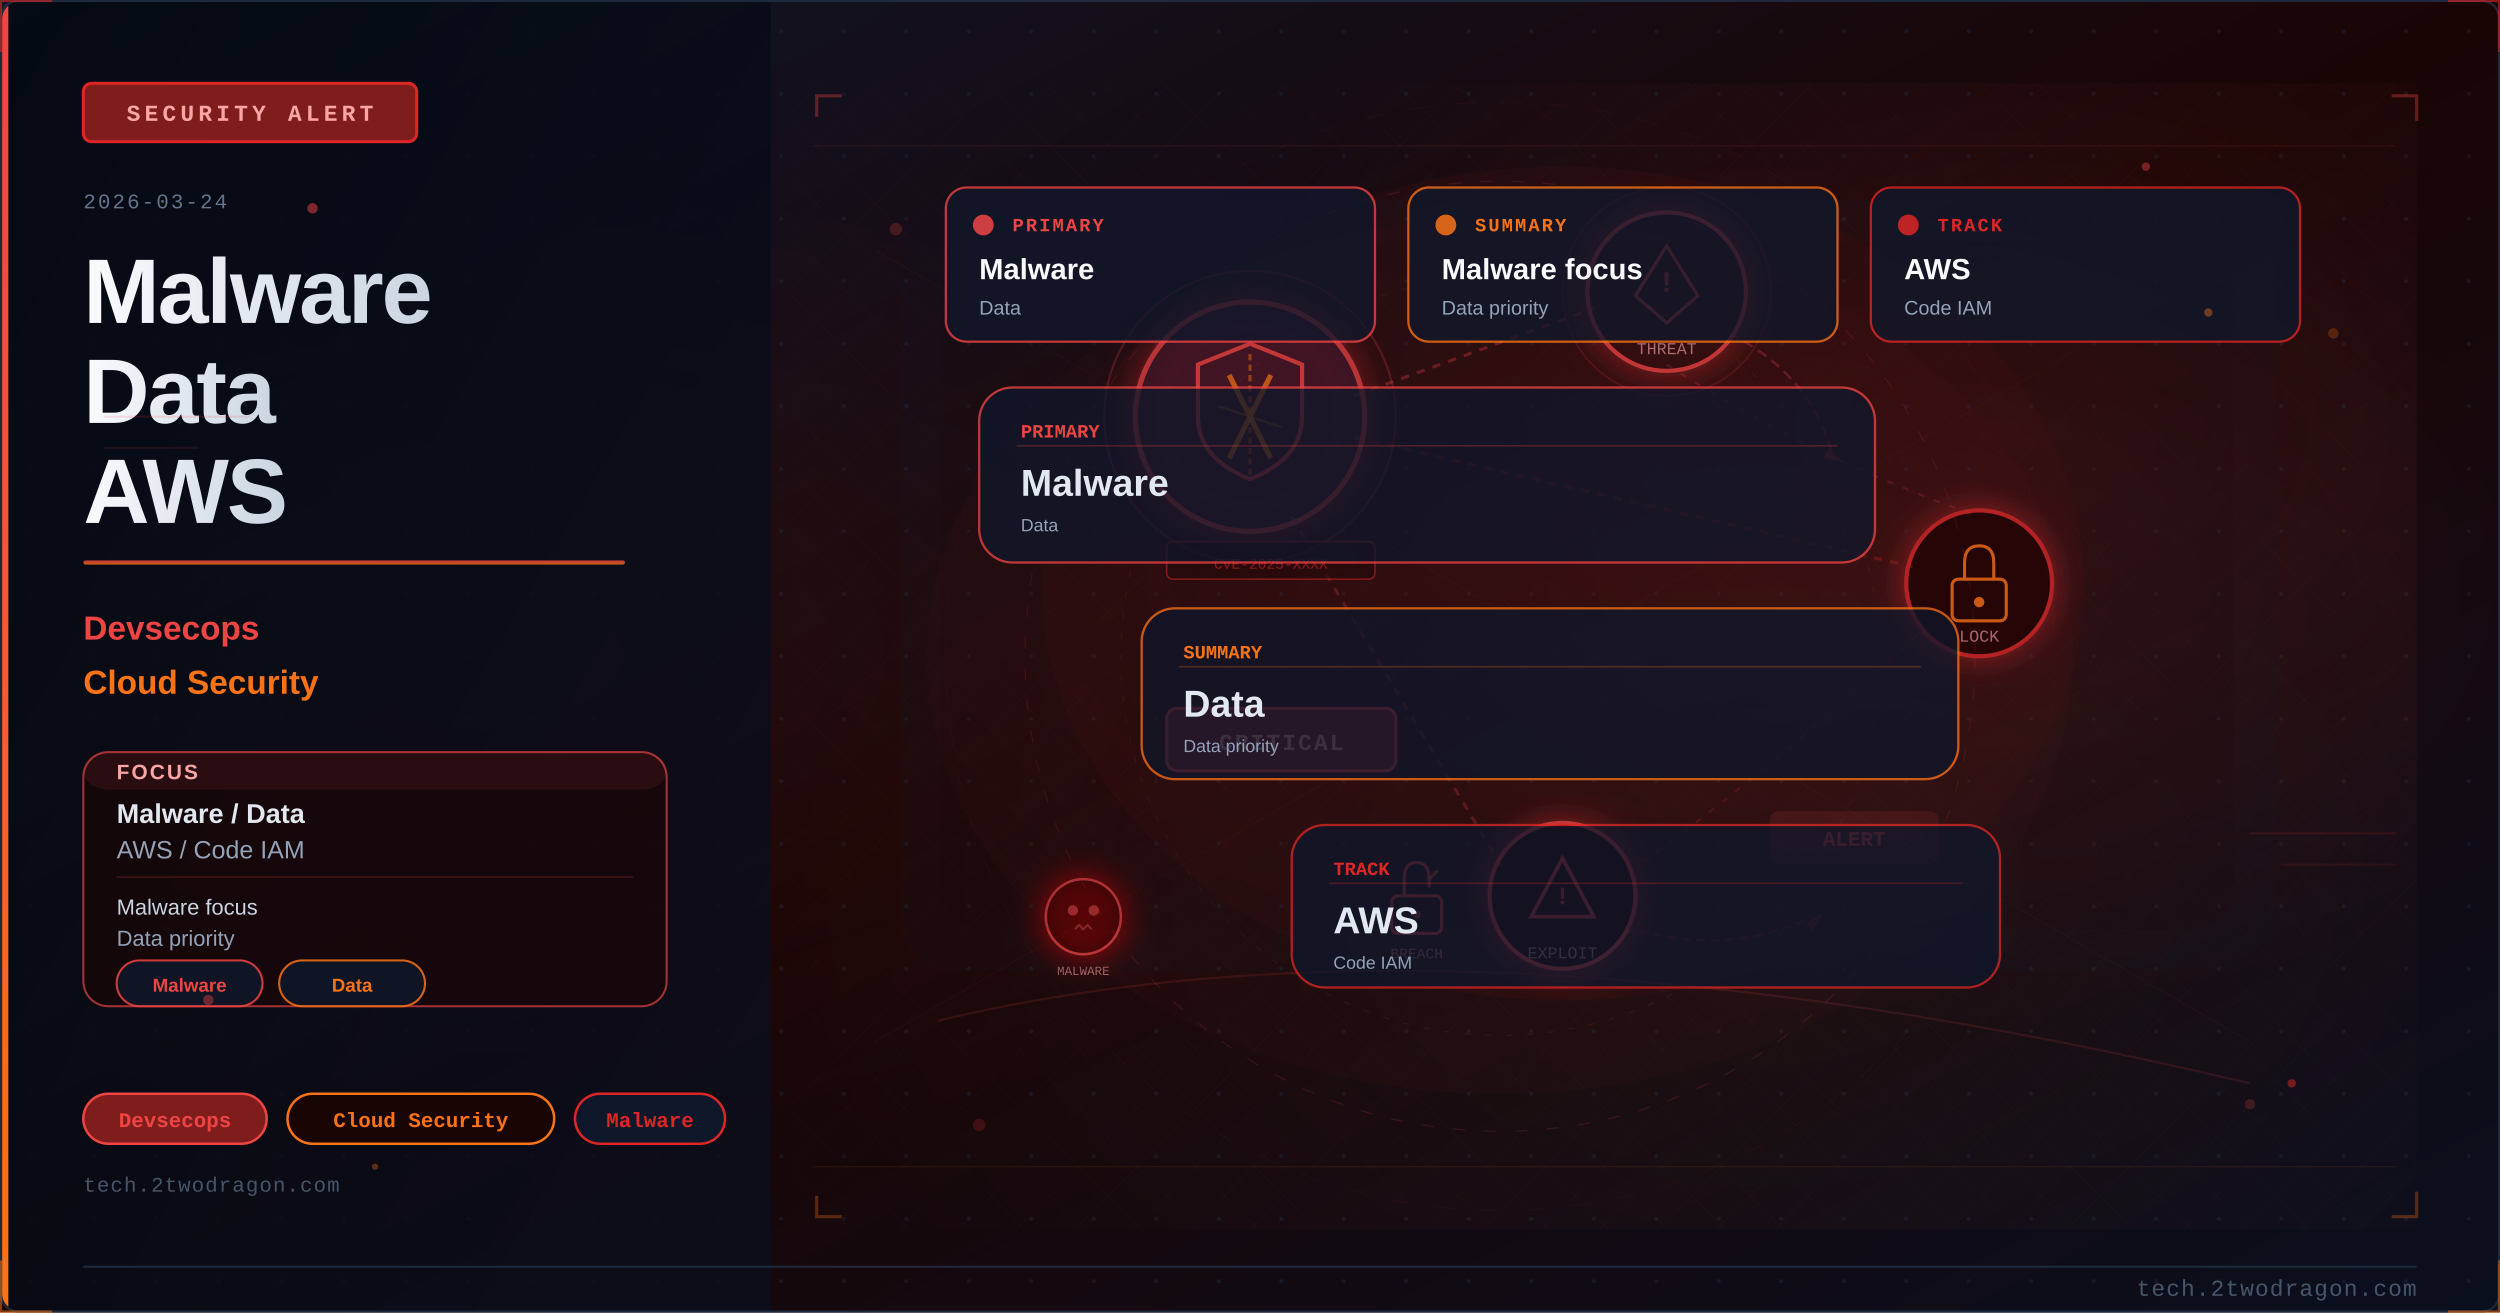
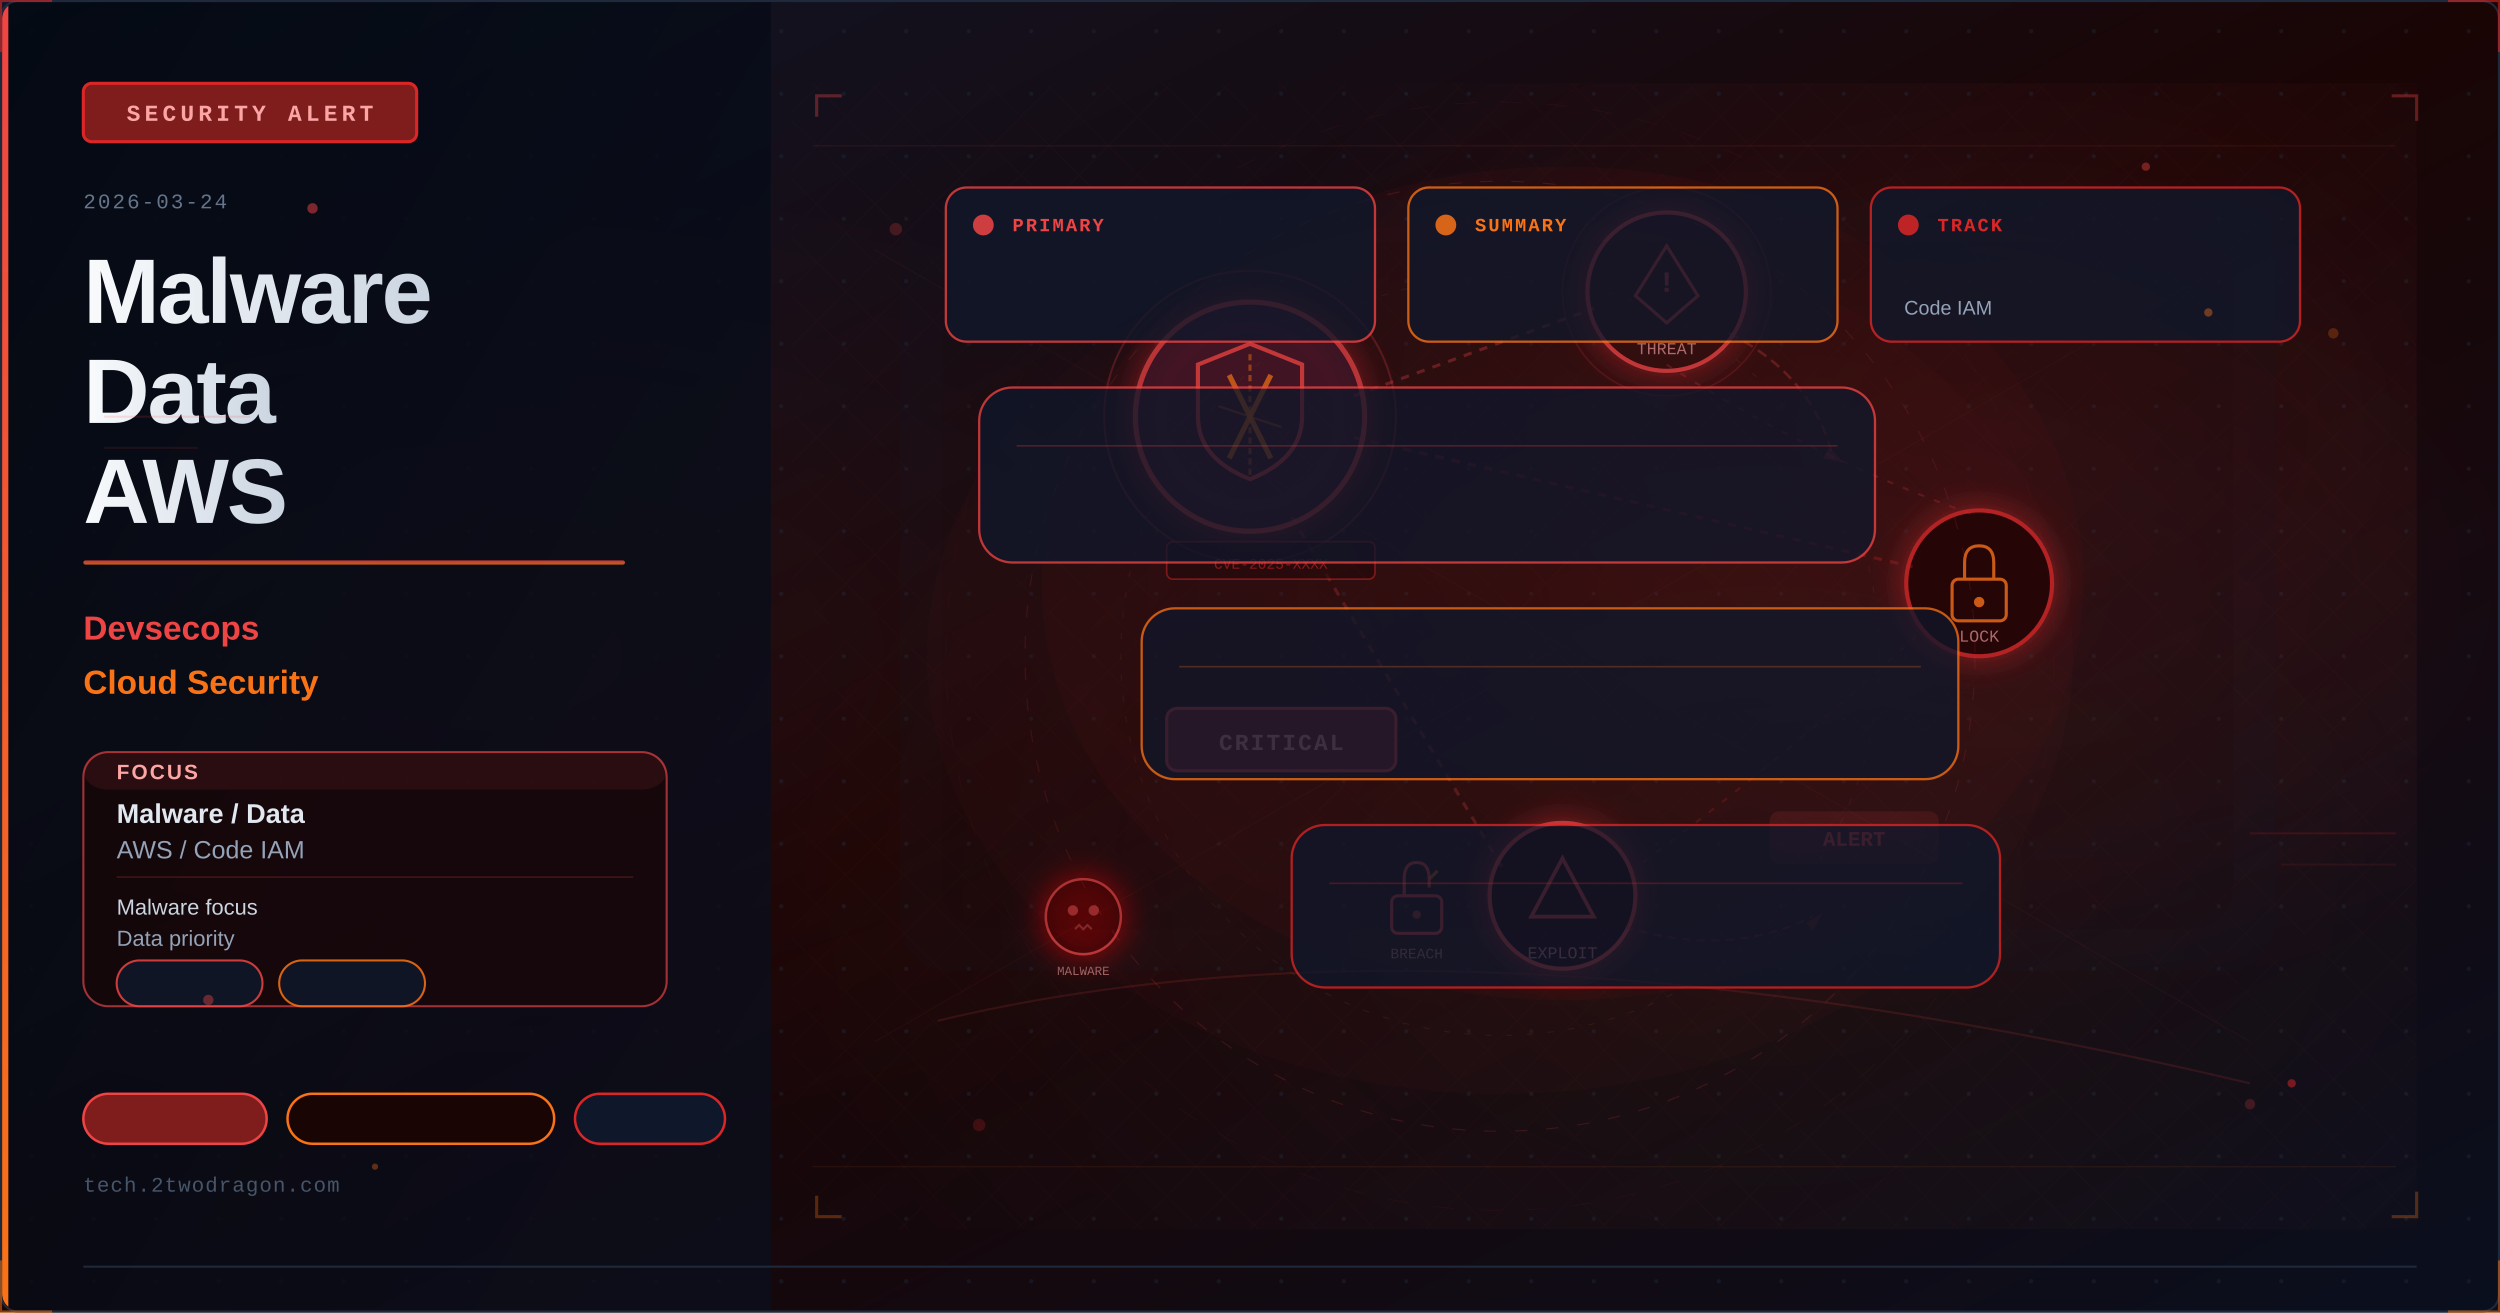
<svg xmlns="http://www.w3.org/2000/svg" viewBox="0 0 1200 630" width="1200" height="630">
  <defs>
    <linearGradient id="ub67ff2bg" x1="0%" y1="0%" x2="100%" y2="100%">
      <stop offset="0%" style="stop-color:#0f172a" />
      <stop offset="50%" style="stop-color:#1a0505" />
      <stop offset="100%" style="stop-color:#0a0f1e" />
    </linearGradient>
    <linearGradient id="ub67ff2accent" x1="0%" y1="0%" x2="0%" y2="100%">
      <stop offset="0%" style="stop-color:#ef4444" />
      <stop offset="100%" style="stop-color:#f97316" />
    </linearGradient>
    <linearGradient id="ub67ff2title" x1="0%" y1="0%" x2="100%" y2="0%">
      <stop offset="0%" style="stop-color:#f8fafc" />
      <stop offset="100%" style="stop-color:#cbd5e1" />
    </linearGradient>
    <linearGradient id="ub67ff2panel" x1="0%" y1="0%" x2="100%" y2="100%">
      <stop offset="0%" style="stop-color:#020810;stop-opacity:0.85" />
      <stop offset="100%" style="stop-color:#0a0f1e;stop-opacity:0.75" />
    </linearGradient>
    <radialGradient id="ub67ff2ambientL" cx="20%" cy="50%" r="40%">
      <stop offset="0%" style="stop-color:#ef4444;stop-opacity:0.06" />
      <stop offset="100%" style="stop-color:#ef4444;stop-opacity:0" />
    </radialGradient>
    <radialGradient id="ub67ff2ambientR" cx="70%" cy="45%" r="35%">
      <stop offset="0%" style="stop-color:#dc2626;stop-opacity:0.08" />
      <stop offset="100%" style="stop-color:#dc2626;stop-opacity:0" />
    </radialGradient>
    <filter id="ub67ff2glow" x="-100%" y="-100%" width="300%" height="300%">
      <feDropShadow dx="0" dy="0" stdDeviation="8" flood-color="#dc2626" flood-opacity="0.7" />
    </filter>
    <filter id="ub67ff2blur" x="-50%" y="-50%" width="200%" height="200%">
      <feGaussianBlur stdDeviation="12" />
    </filter>
    <filter id="ub67ff2textglow" x="-20%" y="-20%" width="140%" height="140%">
      <feDropShadow dx="0" dy="0" stdDeviation="4" flood-color="#ef4444" flood-opacity="0.5" />
    </filter>
    <filter id="ub67ff2fxGlow" x="-50%" y="-50%" width="200%" height="200%">
      <feGaussianBlur stdDeviation="6" result="b" />
      <feColorMatrix in="b" type="matrix" values="1.2 0.4 0 0 0 0.5 0.6 0 0 0 0 0 0 0 0 0 0 0 0.85 0" result="g" />
      <feMerge>
        <feMergeNode in="g" />
        <feMergeNode in="SourceGraphic" />
      </feMerge>
    </filter>
    <filter id="ub67ff2fxRed" x="-60%" y="-60%" width="220%" height="220%">
      <feGaussianBlur stdDeviation="8" result="b" />
      <feColorMatrix in="b" type="matrix" values="1.3 0 0 0 0.7 0 0 0 0 0 0 0 0 0 0 0 0 0 0.95 0" result="g" />
      <feMerge>
        <feMergeNode in="g" />
        <feMergeNode in="SourceGraphic" />
      </feMerge>
    </filter>
    <radialGradient id="ub67ff2sceneGlow1" cx="75%" cy="30%" r="50%">
      <stop offset="0%" stop-color="#ef4444" stop-opacity="0.15" />
      <stop offset="100%" stop-color="#ef4444" stop-opacity="0" />
    </radialGradient>
    <radialGradient id="ub67ff2sceneGlow2" cx="60%" cy="70%" r="60%">
      <stop offset="0%" stop-color="#f97316" stop-opacity="0.10" />
      <stop offset="100%" stop-color="#f97316" stop-opacity="0" />
    </radialGradient>
    <pattern id="ub67ff2dots" x="0" y="0" width="30" height="30" patternUnits="userSpaceOnUse">
      <circle cx="15" cy="15" r="1" fill="#1e293b" opacity="0.7" />
    </pattern>
    <clipPath id="ub67ff2clip">
      <rect x="1" y="1" width="1198" height="628" rx="8" ry="8" />
    </clipPath>
    <style>
      @keyframes ub67ff2floatUp { 0%{transform:translateY(0);opacity:0.9} 85%{opacity:0.5} 100%{transform:translateY(-80px);opacity:0} }
      @keyframes ub67ff2pulse { 0%,100%{opacity:0.5} 50%{opacity:1} }
      @keyframes ub67ff2crackFx { 0%,100%{stroke-opacity:0.6} 50%{stroke-opacity:1} }
      @keyframes ub67ff2glimmer { 0%{opacity:0.3} 50%{opacity:0.85} 100%{opacity:0.3} }
      @keyframes ub67ff2dash { to{stroke-dashoffset:-20} }
      @keyframes ub67ff2rotSpin { from{transform:rotate(0deg)} to{transform:rotate(360deg)} }
      .ub67ff2fa { animation: ub67ff2floatUp 3.2s ease-in infinite; }
      .ub67ff2fb { animation: ub67ff2floatUp 3.8s ease-in infinite; animation-delay:0.9s; }
      .ub67ff2fc { animation: ub67ff2floatUp 2.9s ease-in infinite; animation-delay:1.7s; }
      .ub67ff2crack { animation: ub67ff2crackFx 1.9s ease-in-out infinite; }
      .ub67ff2blink { animation: ub67ff2pulse 2.2s ease-in-out infinite; }
    </style>
  </defs>
  <rect width="1200" height="630" fill="url(#ub67ff2bg)" />
  <g clip-path="url(#ub67ff2clip)">
    <rect width="1200" height="630" fill="url(#ub67ff2dots)" opacity="0.6" />
    <rect width="1200" height="630" fill="url(#ub67ff2ambientL)" />
    <rect width="1200" height="630" fill="url(#ub67ff2ambientR)" />
    <rect x="0" y="0" width="370" height="630" fill="url(#ub67ff2panel)" />
    <rect x="0" y="0" width="4" height="630" fill="url(#ub67ff2accent)" />
    <rect x="40" y="40" width="160" height="28" rx="4" fill="#7f1d1d" stroke="#dc2626" stroke-width="1.5" />
    <text x="120" y="58" font-family="Courier New, monospace" font-size="11" fill="#fca5a5" text-anchor="middle" letter-spacing="2" font-weight="bold">SECURITY ALERT</text>
    <text x="40" y="100" font-family="Courier New, monospace" font-size="10" fill="#64748b" letter-spacing="1">2026-03-24</text>
    <text x="40" y="155" font-family="Segoe UI, Arial, sans-serif" font-size="44" fill="url(#ub67ff2title)" font-weight="700" letter-spacing="-1">Malware</text>
    <text x="40" y="203" font-family="Segoe UI, Arial, sans-serif" font-size="44" fill="url(#ub67ff2title)" font-weight="700" letter-spacing="-1">Data</text>
    <text x="40" y="251" font-family="Segoe UI, Arial, sans-serif" font-size="44" fill="url(#ub67ff2title)" font-weight="700" letter-spacing="-1">AWS</text>
    <rect x="40" y="269" width="260" height="2" rx="1" fill="url(#ub67ff2accent)" opacity="0.8" />
    <text x="40" y="307" font-family="Segoe UI, Arial, sans-serif" font-size="16" fill="#ef4444" font-weight="600">Devsecops</text>
    <text x="40" y="333" font-family="Segoe UI, Arial, sans-serif" font-size="16" fill="#f97316" font-weight="600">Cloud Security</text>
    <rect x="40" y="361" width="280" height="122" rx="12" fill="#1a0505" stroke="#ef4444" stroke-width="1" opacity="0.66" />
    <rect x="40" y="361" width="280" height="18" rx="12" fill="#ef4444" opacity="0.10" />
    <text x="56" y="374" font-family="Segoe UI, Arial, sans-serif" font-size="10" fill="#fca5a5" font-weight="700" letter-spacing="1">FOCUS</text>
    <text x="56" y="395" font-family="Segoe UI, Arial, sans-serif" font-size="13" fill="#e2e8f0" font-weight="600">Malware / Data</text>
    <text x="56" y="412" font-family="Segoe UI, Arial, sans-serif" font-size="12" fill="#94a3b8">AWS / Code IAM</text>
    <line x1="56" y1="421" x2="304" y2="421" stroke="#ef4444" stroke-width="0.8" opacity="0.20" />
    <text x="56" y="439" font-family="Segoe UI, Arial, sans-serif" font-size="10.5" fill="#cbd5e1">Malware focus</text>
    <text x="56" y="454" font-family="Segoe UI, Arial, sans-serif" font-size="10.5" fill="#94a3b8">Data priority</text>
    <rect x="56" y="461" width="70" height="22" rx="11" fill="#0f172a" stroke="#ef4444" stroke-width="1" opacity="0.85" />
-     <text x="91" y="476" font-family="Segoe UI, Arial, sans-serif" font-size="9" fill="#ef4444" text-anchor="middle" font-weight="600">Malware</text>
    <rect x="134" y="461" width="70" height="22" rx="11" fill="#0f172a" stroke="#f97316" stroke-width="1" opacity="0.85" />
-     <text x="169" y="476" font-family="Segoe UI, Arial, sans-serif" font-size="9" fill="#f97316" text-anchor="middle" font-weight="600">Data</text>
    <rect x="40" y="525" width="88" height="24" rx="12" fill="#7f1d1d" stroke="#ef4444" stroke-width="1.2" />
-     <text x="84" y="541" font-family="Courier New, monospace" font-size="10" fill="#ef4444" text-anchor="middle" font-weight="bold">Devsecops</text>
    <rect x="138" y="525" width="128" height="24" rx="12" fill="#1a0505" stroke="#f97316" stroke-width="1.2" />
-     <text x="202" y="541" font-family="Courier New, monospace" font-size="10" fill="#f97316" text-anchor="middle" font-weight="bold">Cloud Security</text>
    <rect x="276" y="525" width="72" height="24" rx="12" fill="#0f172a" stroke="#dc2626" stroke-width="1.2" />
-     <text x="312" y="541" font-family="Courier New, monospace" font-size="10" fill="#dc2626" text-anchor="middle" font-weight="bold">Malware</text>
    <text x="40" y="572" font-family="Courier New, monospace" font-size="10" fill="#475569" letter-spacing="0.5">tech.2twodragon.com</text>
    <rect x="380" y="40" width="780" height="550" fill="url(#ub67ff2sceneGlow1)" opacity="0.6" />
    <rect x="380" y="40" width="780" height="550" fill="url(#ub67ff2sceneGlow2)" opacity="0.5" />
    <g filter="url(#ub67ff2glow)">
      <circle cx="600" cy="200" r="55" fill="#0f172a" stroke="#ef4444" stroke-width="2.5" opacity="0.9" />
      <circle cx="600" cy="200" r="55" fill="#dc2626" opacity="0.08" />
    </g>
    <path d="M600 165 L625 175 L625 200 Q625 220 600 230 Q575 220 575 200 L575 175 Z" fill="none" stroke="#ef4444" stroke-width="2" />
    <line x1="590" y1="180" x2="610" y2="220" stroke="#f97316" stroke-width="2.5" opacity="0.9" />
    <line x1="610" y1="180" x2="590" y2="220" stroke="#f97316" stroke-width="2.5" opacity="0.9" />
    <g filter="url(#ub67ff2glow)">
      <circle cx="800" cy="140" r="38" fill="#1a0505" stroke="#ef4444" stroke-width="2" />
      <circle cx="800" cy="140" r="38" fill="#dc2626" opacity="0.1" />
    </g>
    <polygon points="800,118 815,142 808,148 800,155 792,148 785,142" fill="none" stroke="#ef4444" stroke-width="1.5" />
    <text x="800" y="140" font-family="Courier New, monospace" font-size="14" fill="#ef4444" text-anchor="middle" font-weight="bold">!</text>
    <text x="800" y="170" font-family="Courier New, monospace" font-size="8" fill="#fca5a5" text-anchor="middle" opacity="0.8">THREAT</text>
    <g filter="url(#ub67ff2glow)">
      <circle cx="950" cy="280" r="35" fill="#1a0505" stroke="#dc2626" stroke-width="2" />
    </g>
    <rect x="937" y="278" width="26" height="20" rx="3" fill="none" stroke="#f97316" stroke-width="1.5" />
    <path d="M943 278 L943 270 Q943 262 950 262 Q957 262 957 270 L957 278" fill="none" stroke="#f97316" stroke-width="1.5" />
    <circle cx="950" cy="289" r="2.5" fill="#f97316" />
    <text x="950" y="308" font-family="Courier New, monospace" font-size="8" fill="#fca5a5" text-anchor="middle" opacity="0.8">LOCK</text>
    <g filter="url(#ub67ff2glow)">
      <circle cx="750" cy="430" r="35" fill="#1a0505" stroke="#ef4444" stroke-width="2" />
    </g>
    <polygon points="750,412 765,440 735,440" fill="none" stroke="#ef4444" stroke-width="1.8" />
-     <text x="750" y="434" font-family="Courier New, monospace" font-size="12" fill="#ef4444" text-anchor="middle" font-weight="bold">!</text>
    <text x="750" y="460" font-family="Courier New, monospace" font-size="8" fill="#fca5a5" text-anchor="middle" opacity="0.8">EXPLOIT</text>
    <line x1="650" y1="190" x2="765" y2="148" stroke="#ef4444" stroke-width="1.5" opacity="0.4" stroke-dasharray="4 4" style="animation: ub67ff2dash 2s linear infinite" />
    <line x1="650" y1="210" x2="918" y2="272" stroke="#dc2626" stroke-width="1.5" opacity="0.35" stroke-dasharray="4 4" />
    <line x1="620" y1="248" x2="722" y2="418" stroke="#ef4444" stroke-width="1.5" opacity="0.3" stroke-dasharray="4 4" />
    <path d="M 800 175 Q 870 220 950 248" fill="none" stroke="#ef4444" stroke-width="1" opacity="0.25" stroke-dasharray="3 5" />
    <path d="M 920 305 Q 850 370 780 420" fill="none" stroke="#dc2626" stroke-width="1" opacity="0.25" stroke-dasharray="3 5" />
    <rect x="560" y="340" width="110" height="30" rx="5" fill="#7f1d1d" stroke="#ef4444" stroke-width="1.5" />
    <text x="615" y="360" font-family="Courier New, monospace" font-size="11" fill="#fca5a5" text-anchor="middle" font-weight="bold" letter-spacing="1">CRITICAL</text>
    <circle cx="600" cy="200" r="70" fill="none" stroke="#ef4444" stroke-width="1" opacity="0.3" style="animation: ub67ff2pulse 3s ease-in-out infinite" />
    <circle cx="800" cy="140" r="50" fill="none" stroke="#ef4444" stroke-width="0.8" opacity="0.2" style="animation: ub67ff2pulse 4s ease-in-out infinite" />
    <path d="M600 170 L600 230" stroke="#f97316" stroke-width="1.5" opacity="0.6" stroke-dasharray="3 2" />
    <path d="M585 195 L615 205" stroke="#f97316" stroke-width="1" opacity="0.5" />
    <g transform="translate(680,430)">
      <rect x="-12" y="0" width="24" height="18" rx="3" fill="none" stroke="#ef4444" stroke-width="1.5" />
      <path d="M-6 0 L-6 -8 Q-6 -16 0 -16 Q6 -16 6 -8 L6 -4" fill="none" stroke="#ef4444" stroke-width="1.5" />
      <line x1="6" y1="-8" x2="10" y2="-12" stroke="#f97316" stroke-width="1.5" opacity="0.8" />
      <circle cx="0" cy="9" r="2" fill="#ef4444" opacity="0.7" />
    </g>
    <text x="680" y="460" font-family="Courier New, monospace" font-size="7" fill="#fca5a5" text-anchor="middle" opacity="0.7">BREACH</text>
    <path d="M 830 160 Q 870 180 880 220" fill="none" stroke="#ef4444" stroke-width="1.2" opacity="0.35" stroke-dasharray="5 3" style="animation: ub67ff2dash 2.5s linear infinite" />
    <polygon points="878,215 885,222 875,220" fill="#ef4444" opacity="0.35" />
    <path d="M 780 445 Q 830 460 870 440" fill="none" stroke="#dc2626" stroke-width="1" opacity="0.3" stroke-dasharray="4 3" />
    <polygon points="867,443 875,438 870,447" fill="#dc2626" opacity="0.3" />
    <g transform="translate(520,440)" filter="url(#ub67ff2fxRed)">
      <circle cx="0" cy="0" r="18" fill="#1a0505" stroke="#ef4444" stroke-width="1.2" opacity="0.8" />
      <circle cx="-5" cy="-3" r="2.5" fill="#ef4444" opacity="0.7" />
      <circle cx="5" cy="-3" r="2.5" fill="#ef4444" opacity="0.7" />
      <path d="M-4 6 L-2 4 L0 6 L2 4 L4 6" fill="none" stroke="#ef4444" stroke-width="1" opacity="0.6" />
    </g>
    <text x="520" y="468" font-family="Courier New, monospace" font-size="6" fill="#fca5a5" text-anchor="middle" opacity="0.6">MALWARE</text>
    <rect x="850" y="390" width="80" height="24" rx="4" fill="#ef4444" opacity="0.15" stroke="#ef4444" stroke-width="1.2" />
    <text x="890" y="406" font-family="Courier New, monospace" font-size="10" fill="#ef4444" text-anchor="middle" font-weight="bold" class="ub67ff2blink">ALERT</text>
    <rect x="560" y="260" width="100" height="18" rx="3" fill="#1a0505" stroke="#dc2626" stroke-width="0.8" opacity="0.6" />
    <text x="610" y="273" font-family="Courier New, monospace" font-size="7" fill="#dc2626" text-anchor="middle" opacity="0.7">CVE-2025-XXXX</text>
    <ellipse cx="750" cy="280" rx="250" ry="200" fill="#dc2626" opacity="0.04" />
    <defs>
      <pattern id="ub67ff2mesh" x="0" y="0" width="28" height="28" patternUnits="userSpaceOnUse">
        <path d="M 0 14 L 14 0 L 28 14 L 14 28 Z" fill="none" stroke="#ef4444" stroke-width="0.35" opacity="0.12" />
      </pattern>
    </defs>
    <rect x="380" y="40" width="780" height="550" fill="url(#ub67ff2mesh)" opacity="0.25" />
    <circle cx="720" cy="315" r="228" fill="none" stroke="#ef4444" stroke-width="0.55" stroke-dasharray="6 9" opacity="0.16" />
    <circle cx="720" cy="315" r="182" fill="none" stroke="#f97316" stroke-width="0.45" stroke-dasharray="3 7" opacity="0.11" />
    <circle cx="720" cy="315" r="266" fill="none" stroke="#dc2626" stroke-width="0.35" stroke-dasharray="10 12" opacity="0.08" />
    <line x1="390" y1="70" x2="1150" y2="70" stroke="#ef4444" stroke-width="0.6" opacity="0.10" />
    <line x1="390" y1="560" x2="1150" y2="560" stroke="#f97316" stroke-width="0.6" opacity="0.08" />
    <line x1="420" y1="120" x2="1080" y2="500" stroke="#ef4444" stroke-width="0.35" opacity="0.08" />
    <line x1="1080" y1="120" x2="420" y2="500" stroke="#f97316" stroke-width="0.35" opacity="0.06" />
    <polyline points="392,56 392,46 404,46" fill="none" stroke="#ef4444" stroke-width="1.5" opacity="0.35" />
    <polyline points="1148,46 1160,46 1160,58" fill="none" stroke="#ef4444" stroke-width="1.5" opacity="0.35" />
    <polyline points="392,574 392,584 404,584" fill="none" stroke="#f97316" stroke-width="1.5" opacity="0.30" />
    <polyline points="1148,584 1160,584 1160,572" fill="none" stroke="#f97316" stroke-width="1.5" opacity="0.30" />
    <ellipse cx="720" cy="315" rx="275" ry="210" fill="#dc2626" opacity="0.03" />
    <circle cx="430" cy="110" r="3" fill="#ef4444" opacity="0.22" />
    <circle cx="1120" cy="160" r="2.5" fill="#f97316" opacity="0.24" />
    <circle cx="470" cy="540" r="3" fill="#dc2626" opacity="0.20" />
    <circle cx="1080" cy="530" r="2.5" fill="#ef4444" opacity="0.20" />
    <rect x="432" y="96" width="660" height="370" rx="24" fill="#0f172a" opacity="0.12" />
    <rect x="452" y="116" width="620" height="330" rx="20" fill="#1a0505" opacity="0.09" />
    <path d="M 450 490 Q 700 430 1080 520" fill="none" stroke="#ef4444" stroke-width="1.0" opacity="0.14" />
    <rect x="454" y="90" width="206" height="74" rx="10" fill="#0f172a" stroke="#ef4444" stroke-width="1.1" opacity="0.78" />
    <circle cx="472" cy="108" r="5" fill="#ef4444" opacity="0.85" />
    <text x="486" y="111" font-family="Courier New, monospace" font-size="9" fill="#ef4444" font-weight="700" letter-spacing="1">PRIMARY</text>
-     <text x="470" y="134" font-family="Segoe UI, Arial, sans-serif" font-size="14" fill="#f8fafc" font-weight="700">Malware</text>
-     <text x="470" y="151" font-family="Segoe UI, Arial, sans-serif" font-size="9.5" fill="#94a3b8">Data</text>
    <rect x="676" y="90" width="206" height="74" rx="10" fill="#0f172a" stroke="#f97316" stroke-width="1.1" opacity="0.78" />
    <circle cx="694" cy="108" r="5" fill="#f97316" opacity="0.85" />
    <text x="708" y="111" font-family="Courier New, monospace" font-size="9" fill="#f97316" font-weight="700" letter-spacing="1">SUMMARY</text>
-     <text x="692" y="134" font-family="Segoe UI, Arial, sans-serif" font-size="14" fill="#f8fafc" font-weight="700">Malware focus</text>
-     <text x="692" y="151" font-family="Segoe UI, Arial, sans-serif" font-size="9.5" fill="#94a3b8">Data priority</text>
    <rect x="898" y="90" width="206" height="74" rx="10" fill="#0f172a" stroke="#dc2626" stroke-width="1.1" opacity="0.78" />
    <circle cx="916" cy="108" r="5" fill="#dc2626" opacity="0.85" />
    <text x="930" y="111" font-family="Courier New, monospace" font-size="9" fill="#dc2626" font-weight="700" letter-spacing="1">TRACK</text>
-     <text x="914" y="134" font-family="Segoe UI, Arial, sans-serif" font-size="14" fill="#f8fafc" font-weight="700">AWS</text>
    <text x="914" y="151" font-family="Segoe UI, Arial, sans-serif" font-size="9.5" fill="#94a3b8">Code IAM</text>
    <rect x="470" y="186" width="430" height="84" rx="16" fill="#0f172a" stroke="#ef4444" stroke-width="1.1" opacity="0.76" />
    <line x1="488" y1="214" x2="882" y2="214" stroke="#ef4444" stroke-width="0.8" opacity="0.25" />
-     <text x="490" y="210" font-family="Courier New, monospace" font-size="9" fill="#ef4444" font-weight="700">PRIMARY</text>
-     <text x="490" y="238" font-family="Segoe UI, Arial, sans-serif" font-size="18" fill="#e2e8f0" font-weight="700">Malware</text>
-     <text x="490" y="255" font-family="Segoe UI, Arial, sans-serif" font-size="8.5" fill="#94a3b8">Data</text>
    <rect x="548" y="292" width="392" height="82" rx="16" fill="#0f172a" stroke="#f97316" stroke-width="1.1" opacity="0.76" />
    <line x1="566" y1="320" x2="922" y2="320" stroke="#f97316" stroke-width="0.8" opacity="0.25" />
-     <text x="568" y="316" font-family="Courier New, monospace" font-size="9" fill="#f97316" font-weight="700">SUMMARY</text>
-     <text x="568" y="344" font-family="Segoe UI, Arial, sans-serif" font-size="18" fill="#e2e8f0" font-weight="700">Data</text>
-     <text x="568" y="361" font-family="Segoe UI, Arial, sans-serif" font-size="8.5" fill="#94a3b8">Data priority</text>
    <rect x="620" y="396" width="340" height="78" rx="16" fill="#0f172a" stroke="#dc2626" stroke-width="1.1" opacity="0.76" />
    <line x1="638" y1="424" x2="942" y2="424" stroke="#dc2626" stroke-width="0.8" opacity="0.25" />
-     <text x="640" y="420" font-family="Courier New, monospace" font-size="9" fill="#dc2626" font-weight="700">TRACK</text>
-     <text x="640" y="448" font-family="Segoe UI, Arial, sans-serif" font-size="18" fill="#e2e8f0" font-weight="700">AWS</text>
-     <text x="640" y="465" font-family="Segoe UI, Arial, sans-serif" font-size="8.5" fill="#94a3b8">Code IAM</text>
    <circle cx="150" cy="100" r="2.5" fill="#ef4444" opacity="0.5">
      <animate attributeName="opacity" values="0.5;0.15;0.5" dur="3.0s" repeatCount="indefinite" />
    </circle>
    <circle cx="1060" cy="150" r="2.0" fill="#f97316" opacity="0.4">
      <animate attributeName="opacity" values="0.4;0.12;0.4" dur="2.8s" repeatCount="indefinite" />
    </circle>
    <circle cx="100" cy="480" r="2.5" fill="#ef4444" opacity="0.4">
      <animate attributeName="opacity" values="0.4;0.12;0.4" dur="3.5s" repeatCount="indefinite" />
    </circle>
    <circle cx="1100" cy="520" r="2.0" fill="#dc2626" opacity="0.5">
      <animate attributeName="opacity" values="0.5;0.15;0.5" dur="4.0s" repeatCount="indefinite" />
    </circle>
    <circle cx="180" cy="560" r="1.5" fill="#f97316" opacity="0.35">
      <animate attributeName="opacity" values="0.35;0.10;0.35" dur="3.2s" repeatCount="indefinite" />
    </circle>
    <circle cx="1030" cy="80" r="2.0" fill="#ef4444" opacity="0.4">
      <animate attributeName="opacity" values="0.4;0.12;0.4" dur="2.5s" repeatCount="indefinite" />
    </circle>
    <line x1="50" y1="200" x2="120" y2="200" stroke="#ef4444" stroke-width="1" opacity="0.15" />
    <line x1="50" y1="215" x2="95" y2="215" stroke="#ef4444" stroke-width="1" opacity="0.1" />
    <line x1="1080" y1="400" x2="1150" y2="400" stroke="#dc2626" stroke-width="1" opacity="0.15" />
    <line x1="1095" y1="415" x2="1150" y2="415" stroke="#dc2626" stroke-width="1" opacity="0.1" />
    <rect width="1200" height="2" x="0" y="0" fill="#ef4444" opacity="0">
      <animate attributeName="y" values="-2;632" dur="6s" repeatCount="indefinite" />
      <animate attributeName="opacity" values="0;0.03;0.03;0" dur="6s" repeatCount="indefinite" keyTimes="0;0.1;0.9;1" />
    </rect>
  </g>
  <line x1="40" y1="608" x2="1160" y2="608" stroke="#1e293b" stroke-width="1" />
-   <text x="1160" y="622" font-family="Courier New, monospace" font-size="11" fill="#475569" text-anchor="end" letter-spacing="0.5">tech.2twodragon.com</text>
  <rect x="0.5" y="0.5" width="1199" height="629" rx="8" ry="8" fill="none" stroke="#1e293b" stroke-width="1" />
  <polyline points="0,25 0,0 25,0" fill="none" stroke="#dc2626" stroke-width="2" opacity="0.6" />
  <polyline points="1175,0 1200,0 1200,25" fill="none" stroke="#dc2626" stroke-width="2" opacity="0.6" />
  <polyline points="0,605 0,630 25,630" fill="none" stroke="#f97316" stroke-width="2" opacity="0.5" />
  <polyline points="1175,630 1200,630 1200,605" fill="none" stroke="#f97316" stroke-width="2" opacity="0.5" />
</svg>
